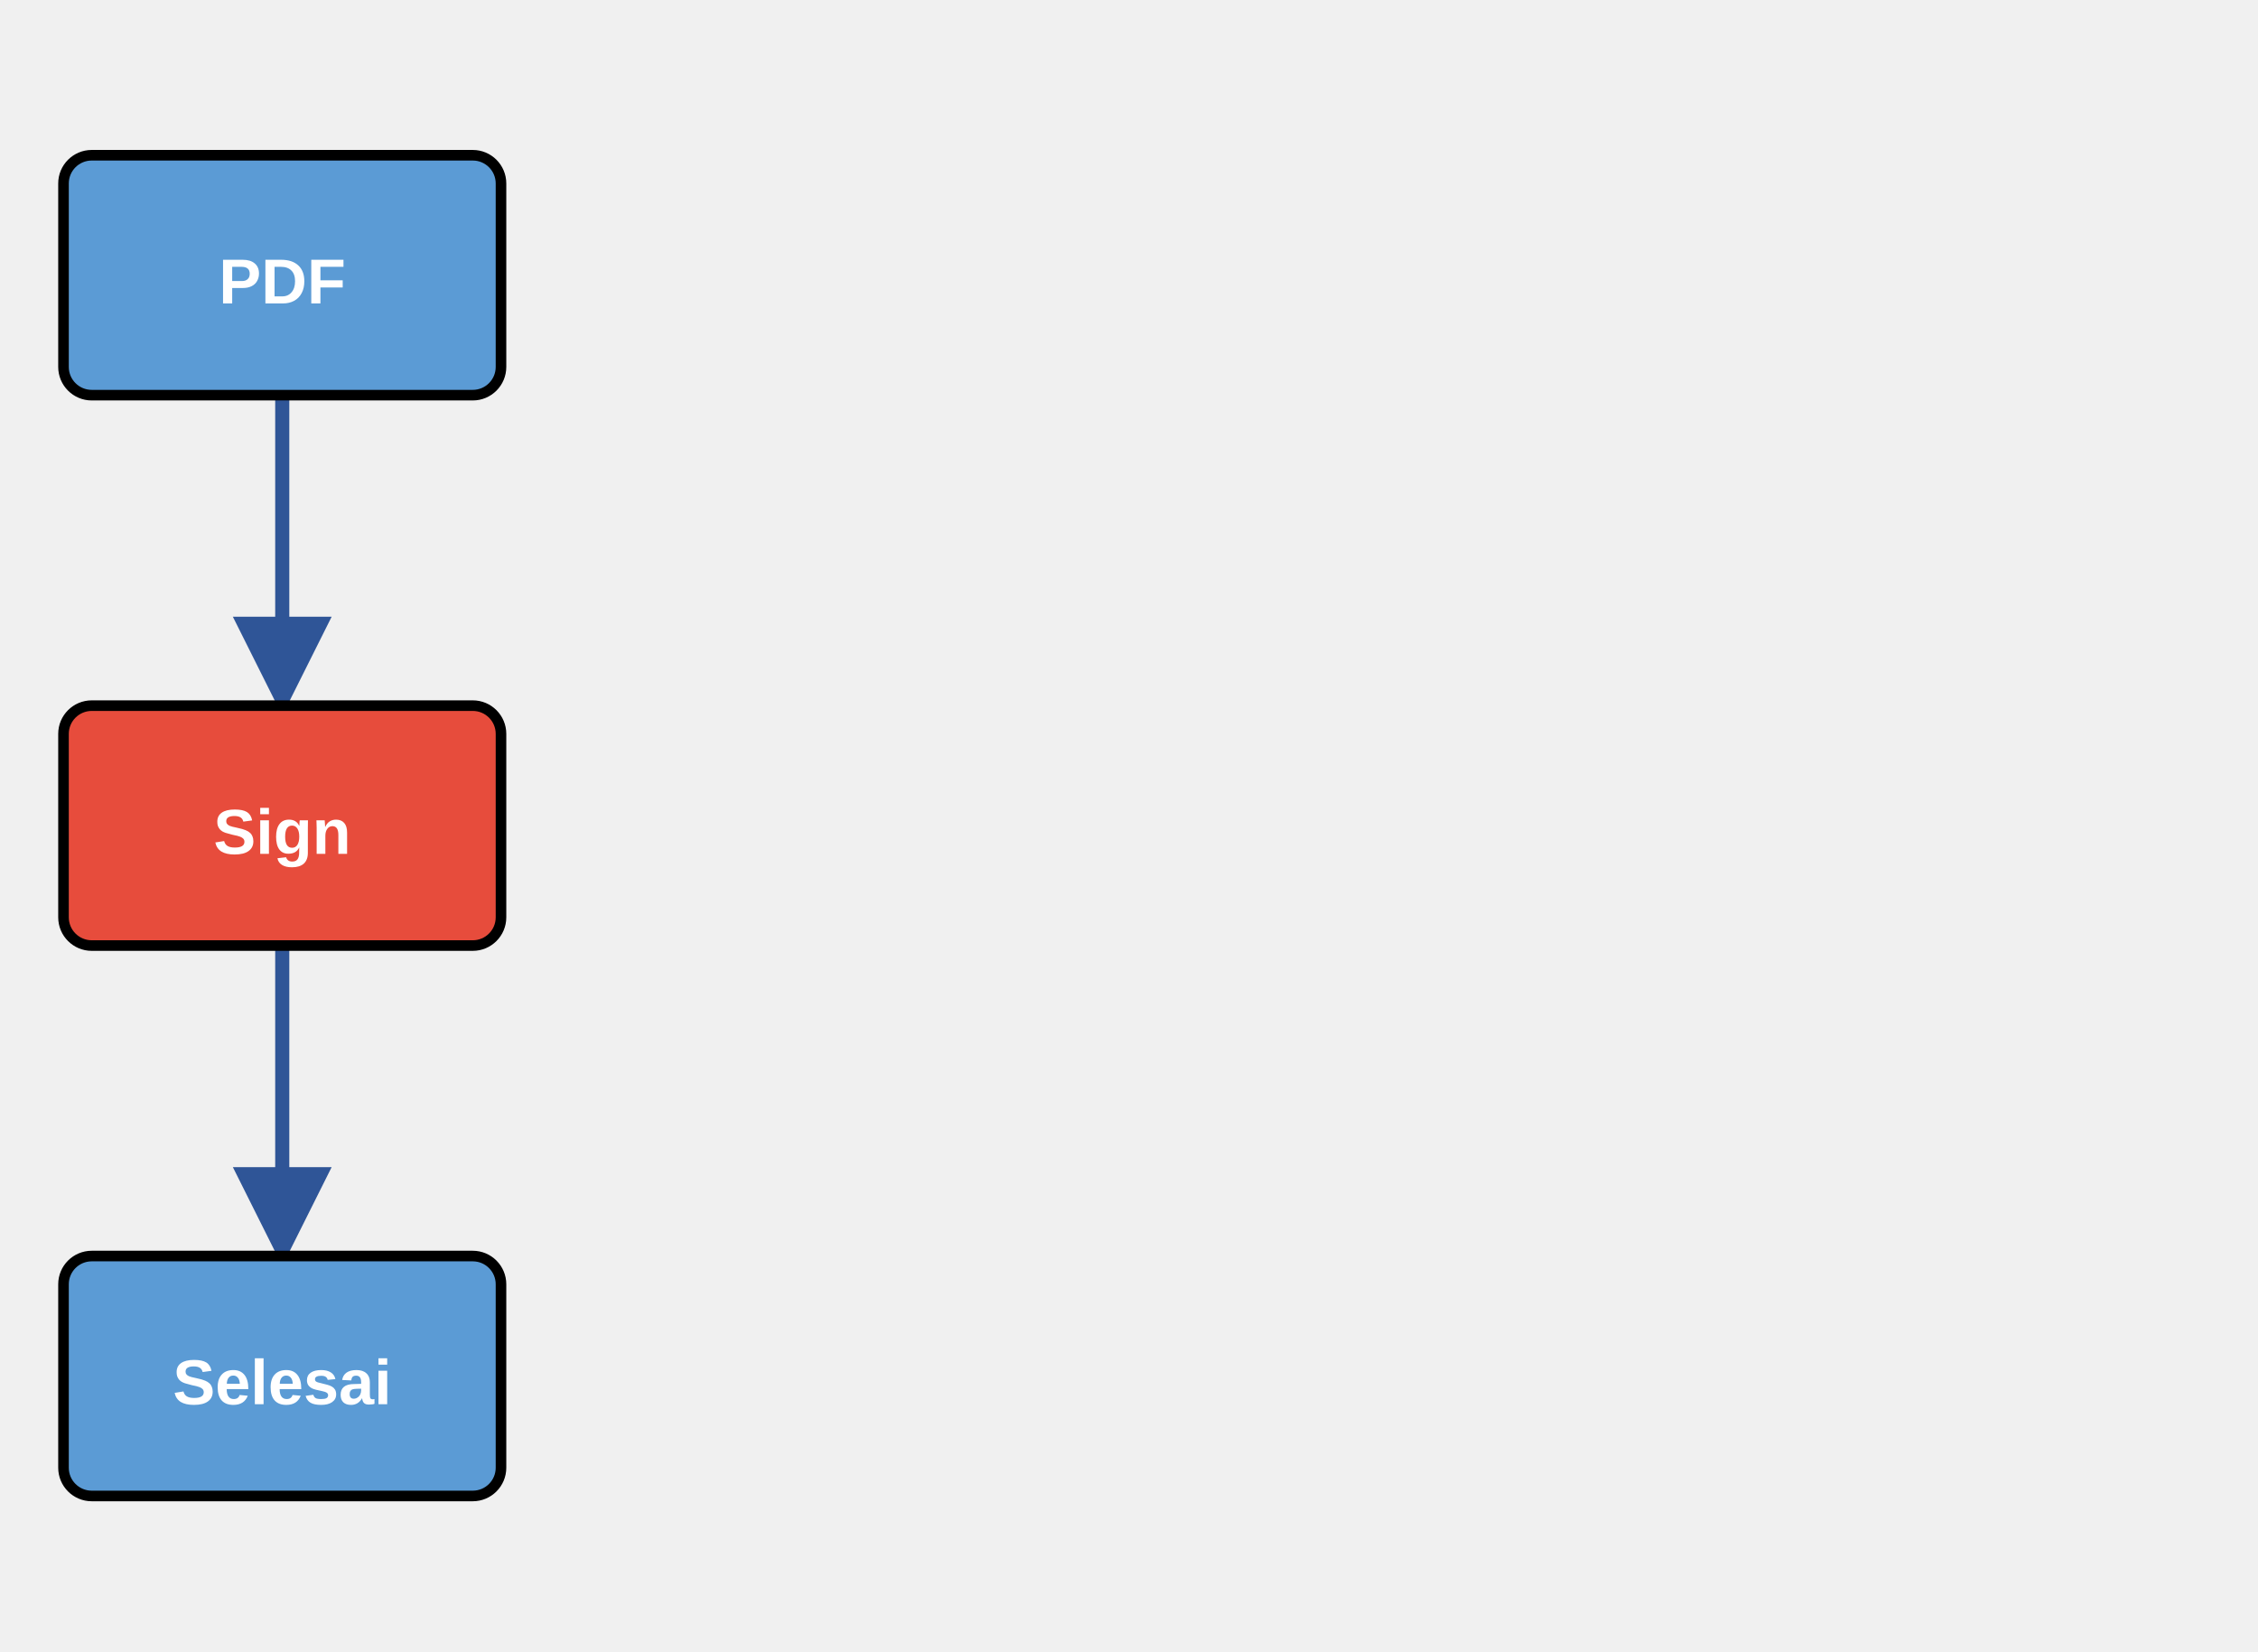
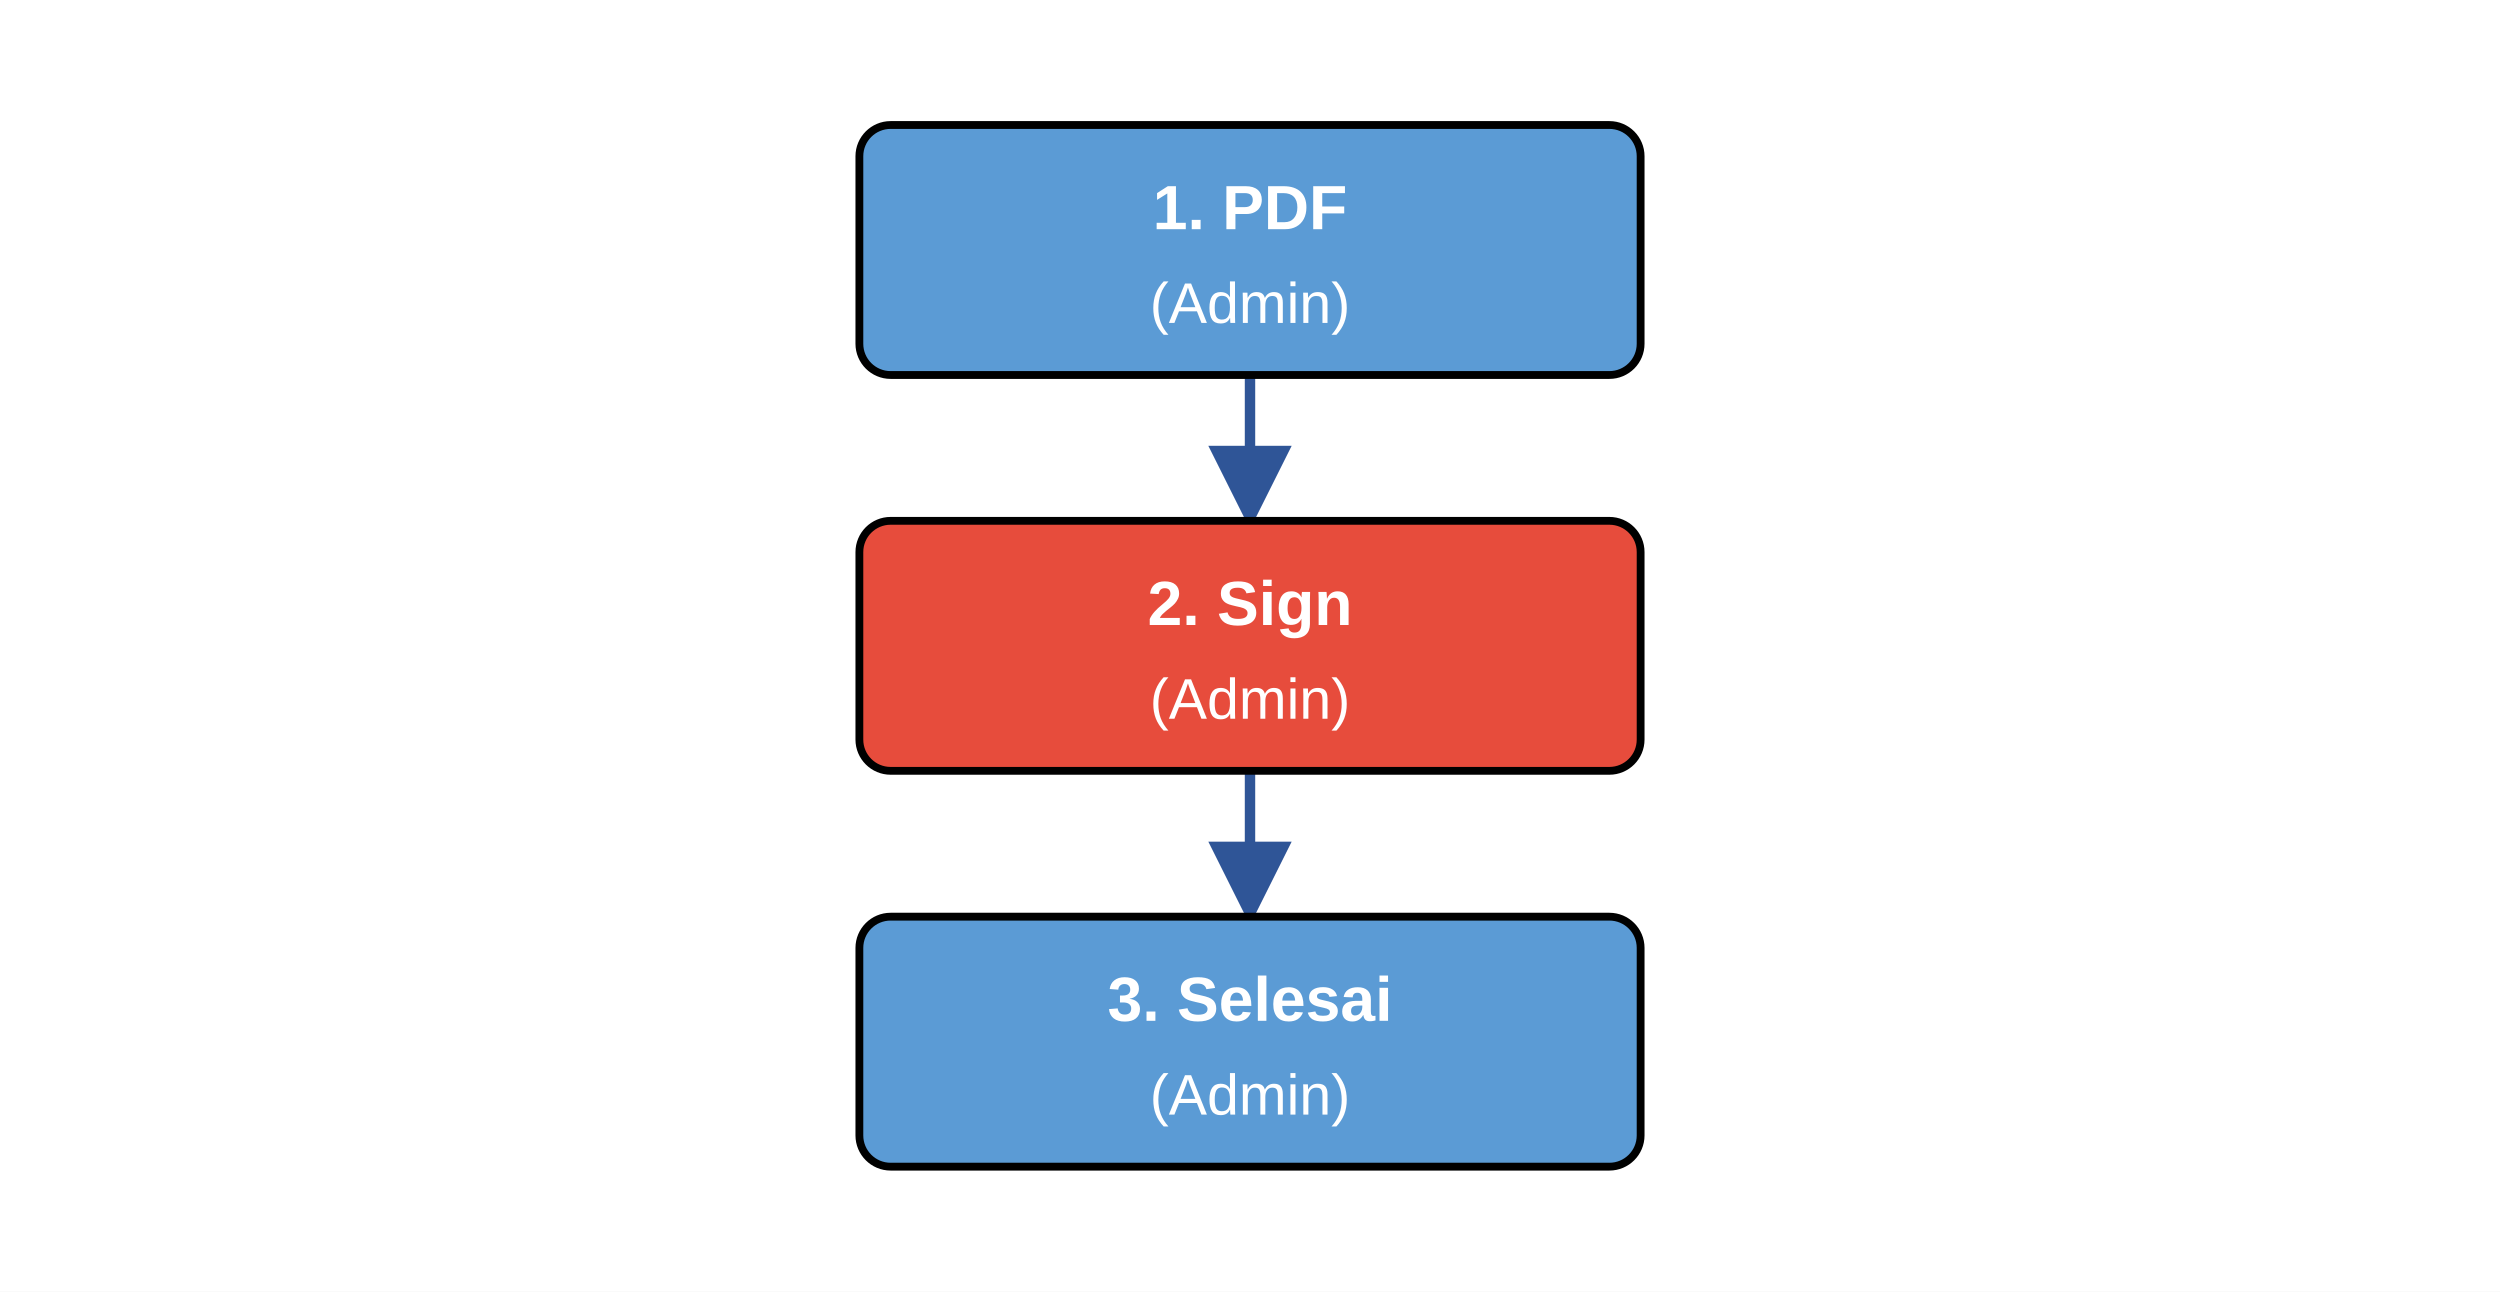
- <svg xmlns="http://www.w3.org/2000/svg" width="100%" height="234" viewBox="0 0 320 234" preserveAspectRatio="xMidYMid meet">
+ <svg xmlns="http://www.w3.org/2000/svg" width="480" height="248" viewBox="0 0 480 248">
+   <rect width="100%" height="100%" fill="#ffffff" />
  <defs>
-     <marker id="arr-soppuspensignpdf" viewBox="0 0 10 10" refX="9" refY="5" markerWidth="7" markerHeight="7" orient="auto">
+     <marker id="arr" viewBox="0 0 10 10" refX="9" refY="5" markerWidth="8" markerHeight="8" orient="auto">
      <path d="M0,0 L10,5 L0,10 z" fill="#2F5597" />
    </marker>
  </defs>
-   <line x1="40" y1="56" x2="40" y2="100" stroke="#2F5597" stroke-width="2" marker-end="url(#arr-soppuspensignpdf)" />
-   <line x1="40" y1="134" x2="40" y2="178" stroke="#2F5597" stroke-width="2" marker-end="url(#arr-soppuspensignpdf)" />
-   <g>
-     <rect x="9" y="22" width="62" height="34" rx="4" fill="#5B9BD5" stroke="#000" stroke-width="1.5" />
-     <text x="40" y="43" text-anchor="middle" font-size="9" font-weight="bold" fill="#fff" font-family="Arial">PDF</text>
-   </g>
-   <g>
-     <rect x="9" y="100" width="62" height="34" rx="4" fill="#E74C3C" stroke="#000" stroke-width="1.5" />
-     <text x="40" y="121" text-anchor="middle" font-size="9" font-weight="bold" fill="#fff" font-family="Arial">Sign</text>
-   </g>
-   <g>
-     <rect x="9" y="178" width="62" height="34" rx="4" fill="#5B9BD5" stroke="#000" stroke-width="1.5" />
-     <text x="40" y="199" text-anchor="middle" font-size="9" font-weight="bold" fill="#fff" font-family="Arial">Selesai</text>
-   </g>
+   <line x1="240" y1="72" x2="240" y2="100" stroke="#2F5597" stroke-width="2" marker-end="url(#arr)" />
+   <line x1="240" y1="148" x2="240" y2="176" stroke="#2F5597" stroke-width="2" marker-end="url(#arr)" />
+   <rect x="165" y="24" width="150" height="48" rx="6" fill="#5B9BD5" stroke="#000" stroke-width="1.5" />
+   <text x="240" y="44" text-anchor="middle" font-size="12" font-weight="bold" fill="#fff" font-family="Arial">1. PDF</text>
+   <text x="240" y="62" text-anchor="middle" font-size="11" fill="#fff" font-family="Arial">(Admin)</text>
+   <rect x="165" y="100" width="150" height="48" rx="6" fill="#E74C3C" stroke="#000" stroke-width="1.5" />
+   <text x="240" y="120" text-anchor="middle" font-size="12" font-weight="bold" fill="#fff" font-family="Arial">2. Sign</text>
+   <text x="240" y="138" text-anchor="middle" font-size="11" fill="#fff" font-family="Arial">(Admin)</text>
+   <rect x="165" y="176" width="150" height="48" rx="6" fill="#5B9BD5" stroke="#000" stroke-width="1.5" />
+   <text x="240" y="196" text-anchor="middle" font-size="12" font-weight="bold" fill="#fff" font-family="Arial">3. Selesai</text>
+   <text x="240" y="214" text-anchor="middle" font-size="11" fill="#fff" font-family="Arial">(Admin)</text>
</svg>
